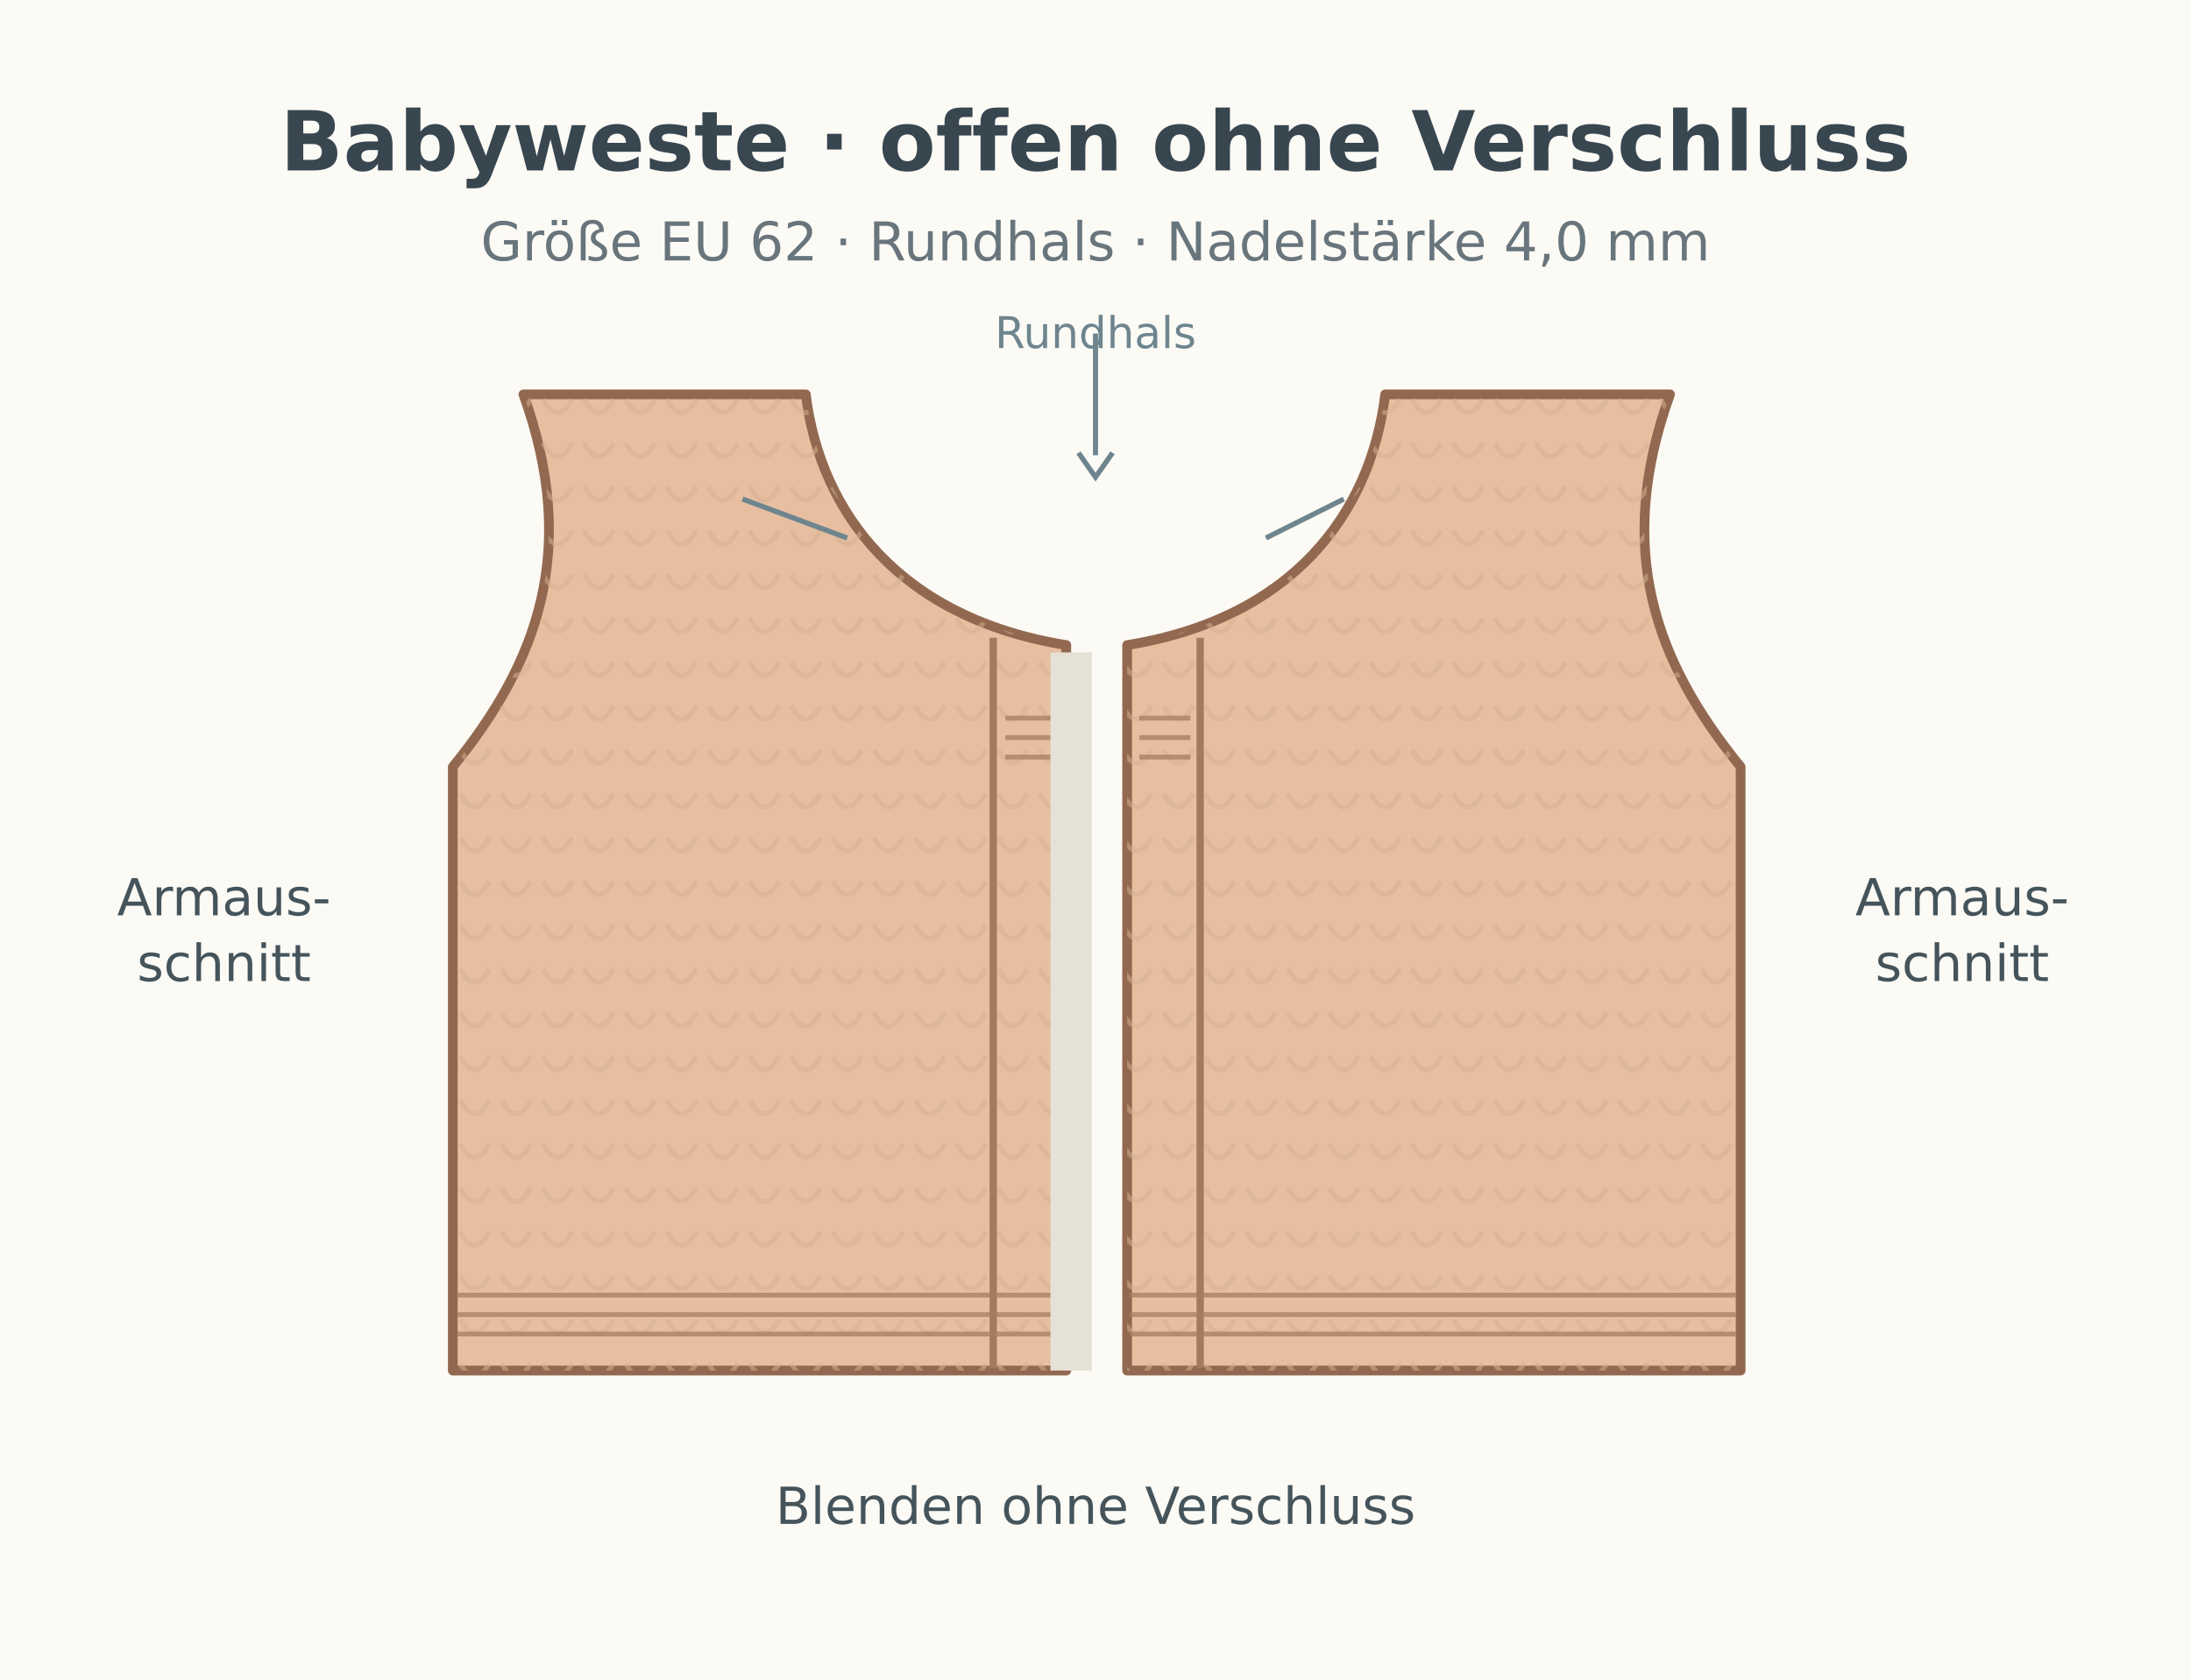
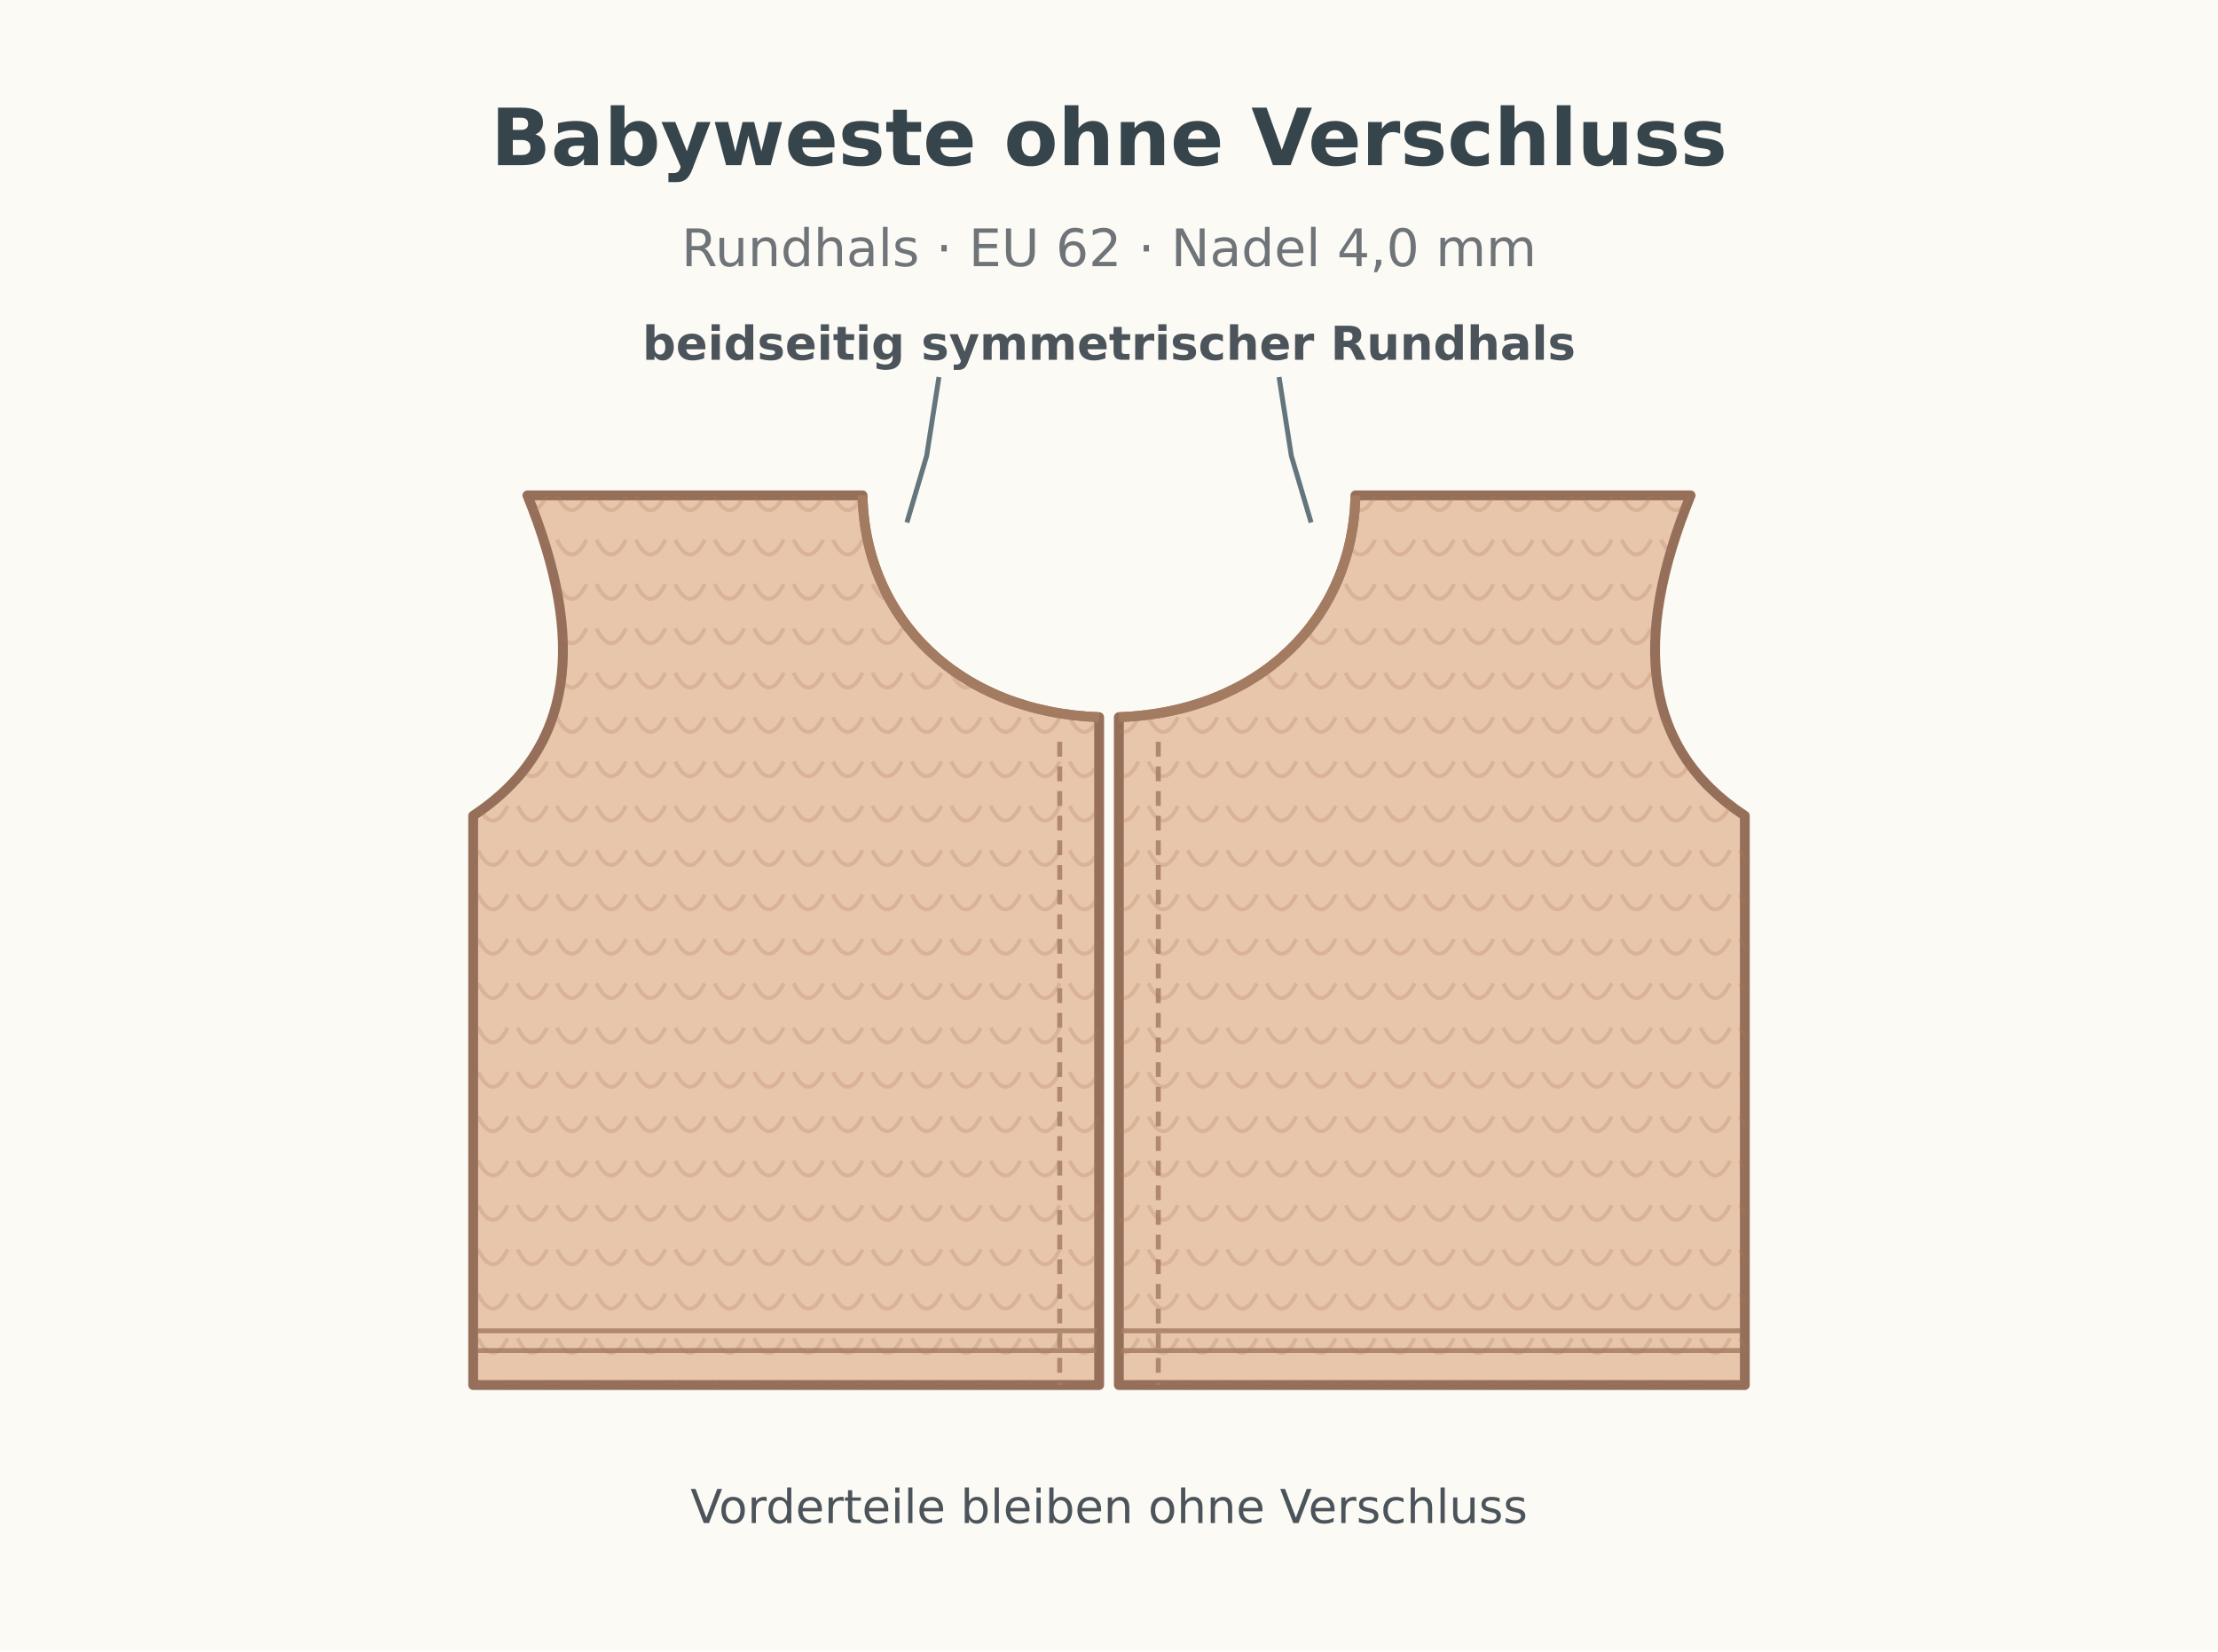
- <svg xmlns="http://www.w3.org/2000/svg" width="900" height="690" viewBox="0 0 900 690" role="img" aria-labelledby="title desc">
-   <rect width="900" height="690" fill="#FCFAF5" />
-   <text x="450" y="70" text-anchor="middle" font-family="DejaVu Sans,Arial,sans-serif" font-size="34" font-weight="700" fill="#384650">Babyweste · offen ohne Verschluss</text>
-   <text x="450" y="107" text-anchor="middle" font-family="DejaVu Sans,Arial,sans-serif" font-size="22" fill="#68757C">Größe EU 62 · Rundhals · Nadelstärke 4,0 mm</text>
+ <svg xmlns="http://www.w3.org/2000/svg" width="900" height="670" viewBox="0 0 900 670" role="img" aria-labelledby="title description">
+   <rect width="900" height="670" fill="#fcfaf5" />
+   <text x="450" y="67" text-anchor="middle" font-family="DejaVu Sans,Arial,sans-serif" font-size="32" font-weight="700" fill="#35454b">Babyweste ohne Verschluss</text>
+   <text x="450" y="108" text-anchor="middle" font-family="DejaVu Sans,Arial,sans-serif" font-size="21" fill="#6e7478">Rundhals · EU 62 · Nadel 4,0 mm</text>
  <defs>
-     <pattern id="strick" width="17" height="18" patternUnits="userSpaceOnUse">
-       <path d="M2 2 Q8 13 14 2" fill="none" stroke="#D6AF91" stroke-width="2" opacity=".53" />
+     <pattern id="fabric" width="16" height="18" patternUnits="userSpaceOnUse">
+       <path d="M2 3 Q8 15 14 3" fill="none" stroke="#ac7958" stroke-width="1.6" opacity=".25" />
    </pattern>
  </defs>
-   <g fill="#E7BEA0" stroke="#926950" stroke-width="4" stroke-linejoin="round">
-     <path d="M215 162 L331 162 C337 211 370 254 438 265 L438 563 L186 563 L186 315 C221 272 238 226 215 162 Z" />
-     <path d="M569 162 L686 162 C663 226 680 272 715 315 L715 563 L463 563 L463 265 C531 254 563 211 569 162 Z" />
+   <g fill="#e8c6ac" stroke="#956f59" stroke-width="4" stroke-linejoin="round">
+     <path d="M214 201 L350 201 C351 251 389 289 446 291 L446 562 L192 562 L192 331 C233 304 238 260 214 201 Z" />
+     <path d="M686 201 L550 201 C549 251 511 289 454 291 L454 562 L708 562 L708 331 C667 304 662 260 686 201 Z" />
  </g>
-   <g fill="url(#strick)">
-     <path d="M215 162 L331 162 C337 211 370 254 438 265 L438 563 L186 563 L186 315 C221 272 238 226 215 162 Z" />
-     <path d="M569 162 L686 162 C663 226 680 272 715 315 L715 563 L463 563 L463 265 C531 254 563 211 569 162 Z" />
+   <g fill="url(#fabric)">
+     <path d="M214 201 L350 201 C351 251 389 289 446 291 L446 562 L192 562 L192 331 C233 304 238 260 214 201 Z" />
+     <path d="M686 201 L550 201 C549 251 511 289 454 291 L454 562 L708 562 L708 331 C667 304 662 260 686 201 Z" />
  </g>
-   <path d="M408 262 L408 562 M493 262 L493 562" stroke="#A47A5C" stroke-width="3" />
-   <g stroke="#A57C5E" stroke-width="2" opacity=".75">
-     <path d="M188 532 H436 M188 540 H436 M188 548 H436 M464 532 H713 M464 540 H713 M464 548 H713" />
-     <path d="M413 295 H433 M413 303 H433 M413 311 H433 M468 295 H489 M468 303 H489 M468 311 H489" />
+   <g stroke="#a57c61" stroke-width="2" fill="none" opacity=".85">
+     <path d="M194 540 H445 M194 548 H445 M455 540 H706 M455 548 H706" />
+     <path d="M430 301 L430 562 M470 301 L470 562" stroke-dasharray="6 4" />
+     <path d="M350 201 C351 251 389 289 446 291 M550 201 C549 251 511 289 454 291" stroke-width="4" />
  </g>
-   <path d="M440 268 L440 563" stroke="#E6E1D6" stroke-width="17" fill="none" />
-   <g font-family="DejaVu Sans,Arial,sans-serif" font-size="21" fill="#45545B">
-     <text x="92" y="376" text-anchor="middle">Armaus-</text>
-     <text x="92" y="403" text-anchor="middle">schnitt</text>
-     <text x="806" y="376" text-anchor="middle">Armaus-</text>
-     <text x="806" y="403" text-anchor="middle">schnitt</text>
-     <text x="450" y="626" text-anchor="middle">Blenden ohne Verschluss</text>
+   <g font-family="DejaVu Sans,Arial,sans-serif" fill="#4b545a" font-size="19">
+     <text x="450" y="618" text-anchor="middle">Vorderteile bleiben ohne Verschluss</text>
+     <text x="450" y="146" text-anchor="middle" font-weight="700">beidseitig symmetrischer Rundhals</text>
  </g>
-   <g stroke="#6E858F" stroke-width="2.1" fill="none">
-     <path d="M305 205 L348 221" />
-     <path d="M552 205 L520 221" />
-     <path d="M450 137 L450 187" />
-     <path d="M443 186 L450 196 L457 186" />
+   <g stroke="#65757c" stroke-width="2" fill="none">
+     <path d="M381 153 L376 185 L368 212" />
+     <path d="M519 153 L524 185 L532 212" />
  </g>
-   <text x="450" y="143" font-family="DejaVu Sans,Arial,sans-serif" font-size="18" text-anchor="middle" fill="#6E858F">Rundhals</text>
</svg>
